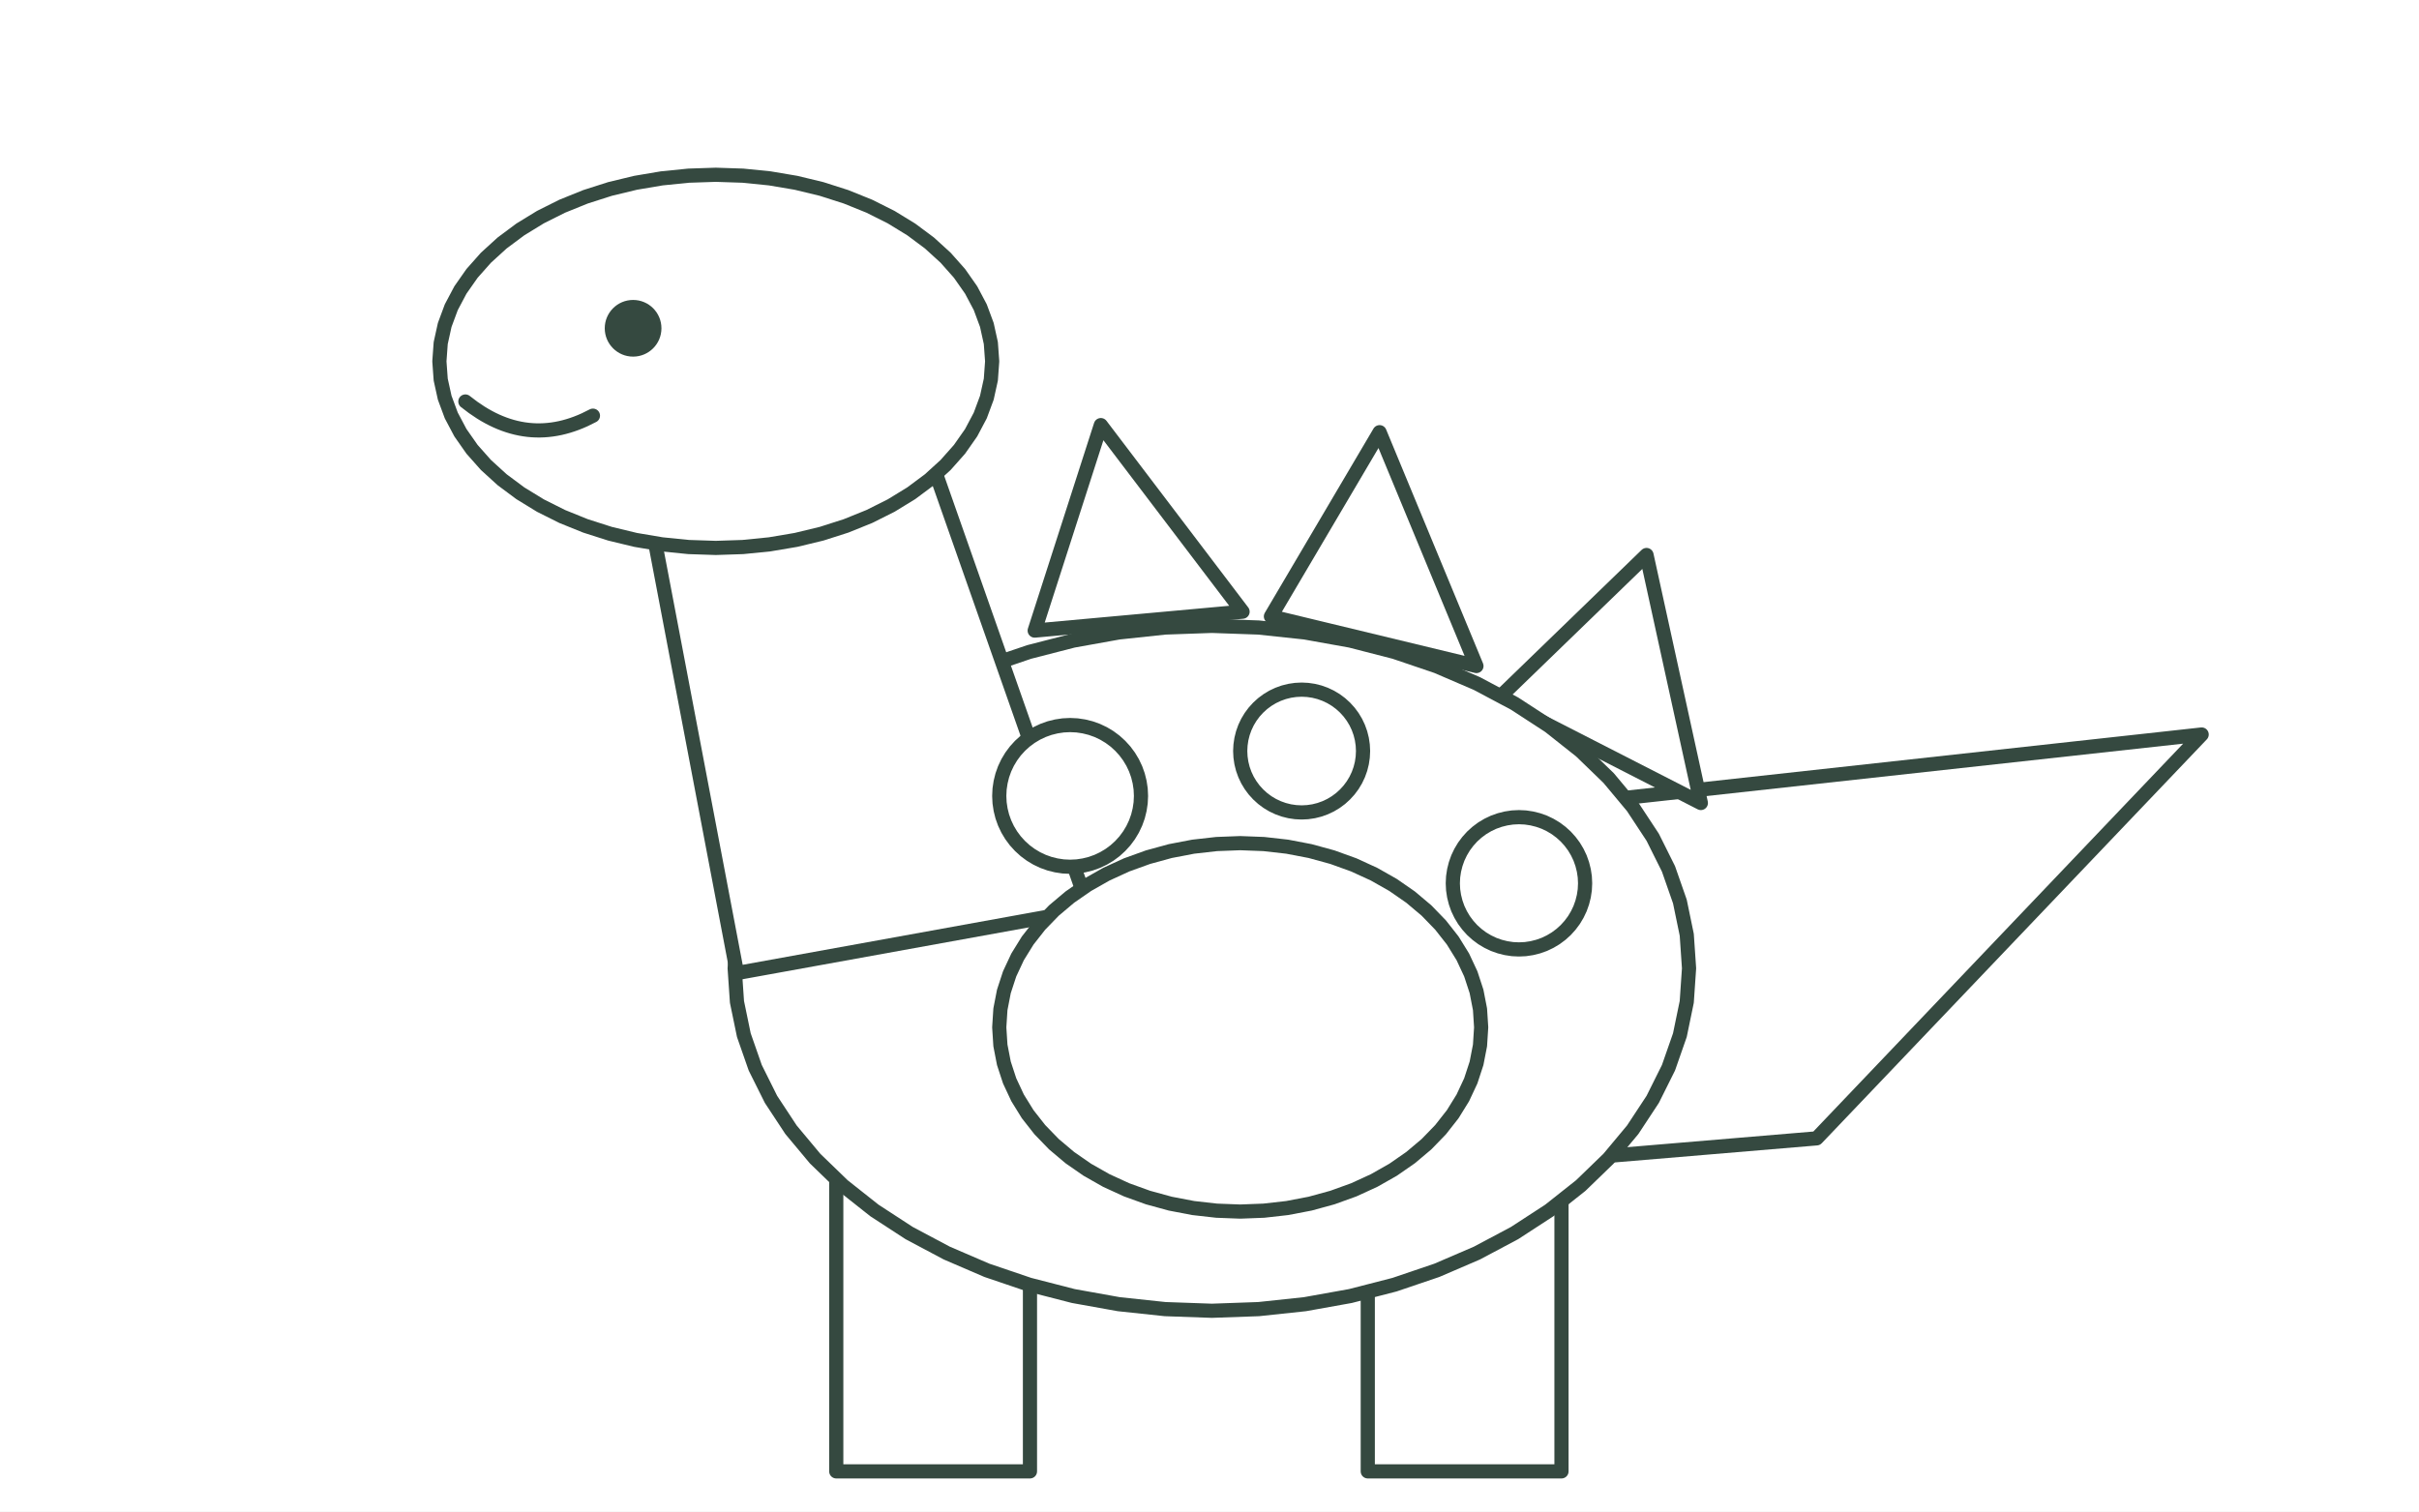
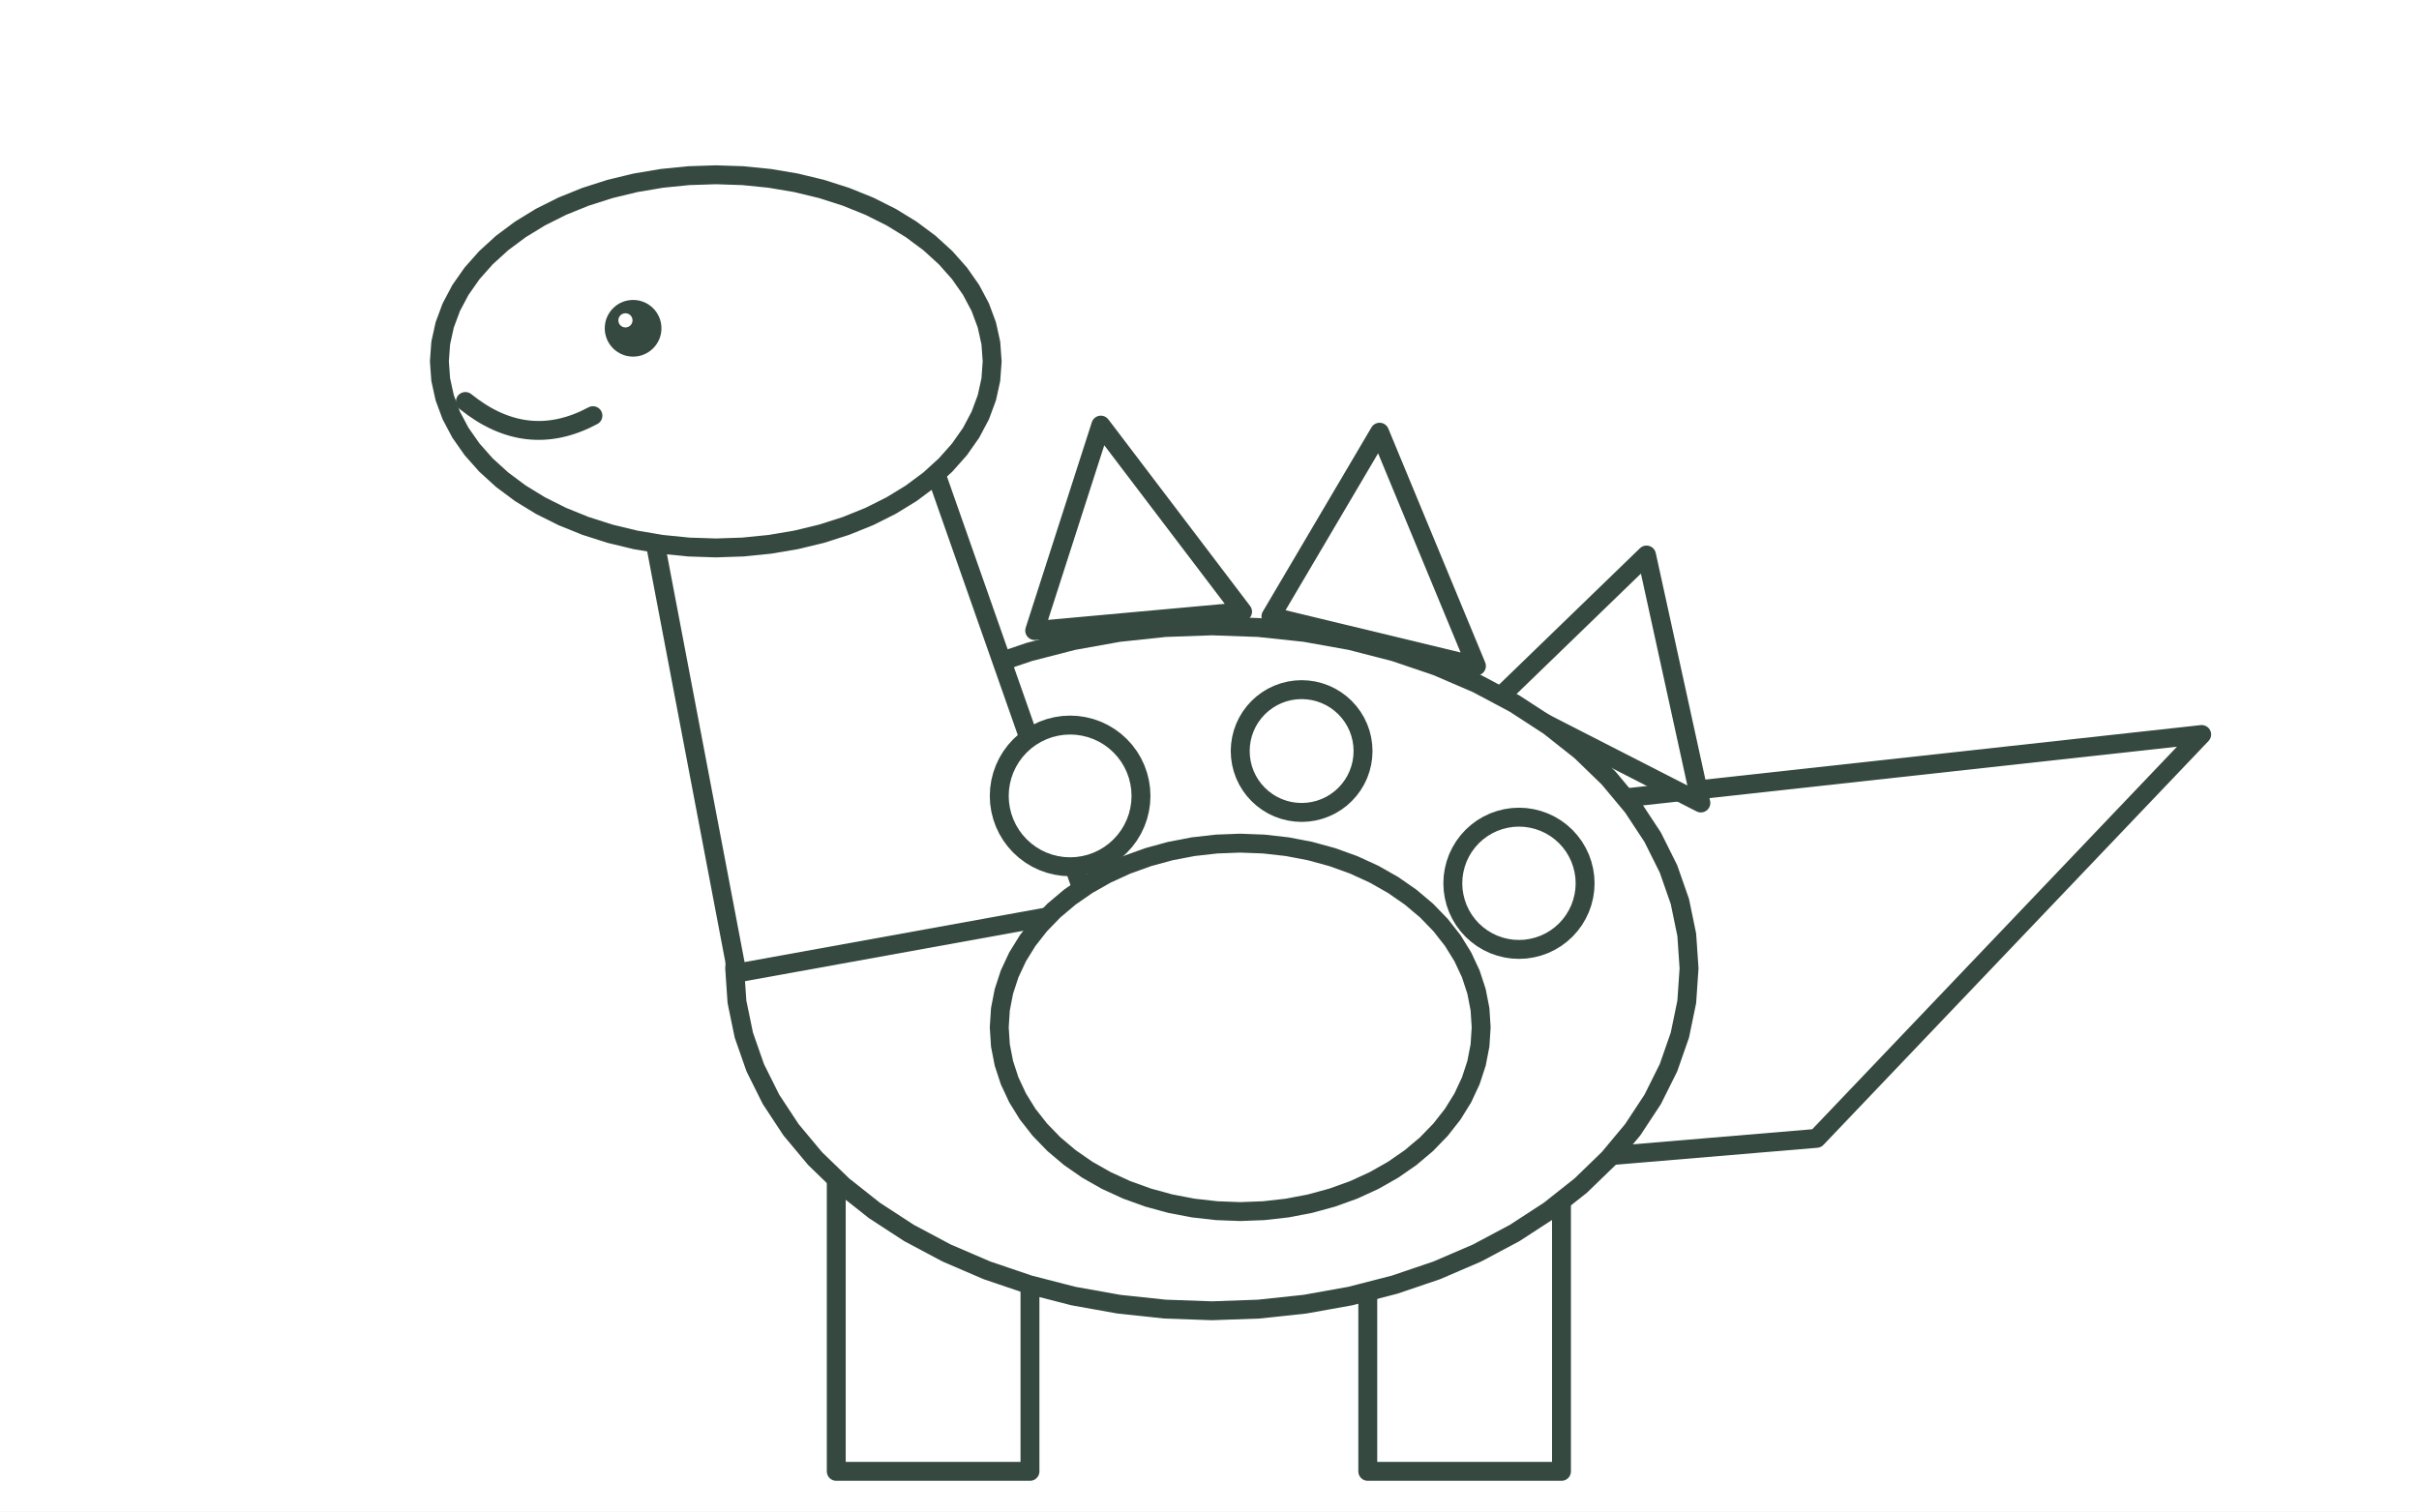
<svg xmlns="http://www.w3.org/2000/svg" width="1024" height="640" viewBox="0 0 1024 640">
  <rect width="1024" height="640" fill="white" />
-   <polygon points="650,342 932,311 769,482 650,492" fill="#ffffff" stroke="#354940" stroke-width="6" stroke-linejoin="round" />
-   <polygon points="579,447 661,447 661,623 579,623" fill="#ffffff" stroke="#354940" stroke-width="6" stroke-linejoin="round" />
-   <polygon points="354,447 436,447 436,623 354,623" fill="#ffffff" stroke="#354940" stroke-width="6" stroke-linejoin="round" />
-   <polygon points="438,267 466,180 526,259" fill="#ffffff" stroke="#354940" stroke-width="6" stroke-linejoin="round" />
-   <polygon points="538,261 584,183 625,282" fill="#ffffff" stroke="#354940" stroke-width="6" stroke-linejoin="round" />
-   <polygon points="634,296 697,235 720,340" fill="#ffffff" stroke="#354940" stroke-width="6" stroke-linejoin="round" />
-   <polygon points="715.0,410.0 714.03,424.21 711.12,438.29 706.3,452.09 699.62,465.49 691.15,478.35 680.96,490.56 669.15,501.99 655.84,512.53 641.15,522.09 625.23,530.56 608.22,537.88 590.3,543.96 571.64,548.76 552.41,552.21 532.8,554.3 513.0,555.0 493.2,554.3 473.59,552.21 454.36,548.76 435.7,543.96 417.78,537.88 400.77,530.56 384.85,522.09 370.16,512.53 356.85,501.99 345.04,490.56 334.85,478.35 326.38,465.49 319.7,452.09 314.88,438.29 311.97,424.21 311.0,410.0 311.97,395.79 314.88,381.71 319.7,367.91 326.38,354.51 334.85,341.65 345.04,329.44 356.85,318.01 370.16,307.47 384.85,297.91 400.77,289.44 417.78,282.12 435.7,276.04 454.36,271.24 473.59,267.79 493.2,265.7 513.0,265.0 532.8,265.7 552.41,267.79 571.64,271.24 590.3,276.04 608.22,282.12 625.23,289.44 641.15,297.91 655.84,307.47 669.15,318.01 680.96,329.44 691.15,341.65 699.62,354.51 706.3,367.91 711.12,381.71 714.03,395.79" fill="#ffffff" stroke="#354940" stroke-width="6" stroke-linejoin="round" />
-   <polygon points="312,412 269,186 383,163 461,385" fill="#ffffff" stroke="#354940" stroke-width="6" stroke-linejoin="round" />
-   <polygon points="420.0,153.0 419.44,160.74 417.75,168.41 414.96,175.93 411.09,183.23 406.18,190.24 400.28,196.89 393.44,203.12 385.73,208.86 377.22,214.07 368.0,218.69 358.15,222.67 347.77,225.99 336.96,228.6 325.83,230.48 314.47,231.62 303.0,232.0 291.53,231.62 280.17,230.48 269.04,228.6 258.23,225.99 247.85,222.67 238.0,218.69 228.78,214.07 220.27,208.86 212.56,203.12 205.72,196.89 199.82,190.24 194.91,183.23 191.04,175.93 188.25,168.41 186.56,160.74 186.0,153.0 186.56,145.26 188.25,137.59 191.04,130.07 194.91,122.77 199.82,115.76 205.72,109.11 212.56,102.88 220.27,97.14 228.78,91.93 238.0,87.31 247.85,83.33 258.23,80.01 269.04,77.4 280.17,75.52 291.53,74.38 303.0,74.0 314.47,74.38 325.83,75.52 336.96,77.4 347.77,80.01 358.15,83.33 368.0,87.31 377.22,91.93 385.73,97.14 393.44,102.88 400.28,109.11 406.18,115.76 411.09,122.77 414.96,130.07 417.75,137.59 419.44,145.26" fill="#ffffff" stroke="#354940" stroke-width="6" stroke-linejoin="round" />
-   <polygon points="627.0,435.0 626.51,442.65 625.04,450.22 622.61,457.64 619.24,464.85 614.96,471.77 609.81,478.33 603.85,484.48 597.12,490.15 589.71,495.29 581.67,499.85 573.08,503.79 564.03,507.06 554.61,509.64 544.9,511.5 535.0,512.62 525.0,513.0 515.0,512.62 505.1,511.5 495.39,509.64 485.97,507.06 476.92,503.79 468.33,499.85 460.29,495.29 452.88,490.15 446.15,484.48 440.19,478.33 435.04,471.77 430.76,464.85 427.39,457.64 424.96,450.22 423.49,442.65 423.0,435.0 423.49,427.35 424.96,419.78 427.39,412.36 430.76,405.15 435.04,398.23 440.19,391.67 446.15,385.52 452.88,379.85 460.29,374.71 468.33,370.15 476.92,366.21 485.97,362.94 495.39,360.36 505.1,358.5 515.0,357.38 525.0,357.0 535.0,357.38 544.9,358.5 554.61,360.36 564.03,362.94 573.08,366.21 581.67,370.15 589.71,374.71 597.12,379.85 603.85,385.52 609.81,391.67 614.96,398.23 619.24,405.15 622.61,412.36 625.04,419.78 626.51,427.35" fill="#ffffff" stroke="#354940" stroke-width="6" stroke-linejoin="round" />
-   <polygon points="483.0,337.0 482.86,339.94 482.42,342.85 481.71,345.71 480.72,348.48 479.46,351.14 477.94,353.67 476.19,356.03 474.21,358.21 472.03,360.19 469.67,361.94 467.14,363.46 464.48,364.72 461.71,365.71 458.85,366.42 455.94,366.86 453.0,367.0 450.06,366.86 447.15,366.42 444.29,365.71 441.52,364.72 438.86,363.46 436.33,361.94 433.97,360.19 431.79,358.21 429.81,356.03 428.06,353.67 426.54,351.14 425.28,348.48 424.29,345.71 423.58,342.85 423.14,339.94 423.0,337.0 423.14,334.06 423.58,331.15 424.29,328.29 425.28,325.52 426.54,322.86 428.06,320.33 429.81,317.97 431.79,315.79 433.97,313.81 436.33,312.06 438.86,310.54 441.52,309.28 444.29,308.29 447.15,307.58 450.06,307.14 453.0,307.0 455.94,307.14 458.85,307.58 461.71,308.29 464.48,309.28 467.14,310.54 469.67,312.06 472.03,313.81 474.21,315.79 476.19,317.97 477.94,320.33 479.46,322.86 480.72,325.52 481.71,328.29 482.42,331.15 482.86,334.06" fill="#ffffff" stroke="#354940" stroke-width="6" stroke-linejoin="round" />
-   <polygon points="577.0,318.0 576.87,320.55 576.5,323.07 575.88,325.55 575.02,327.95 573.93,330.26 572.62,332.44 571.1,334.49 569.38,336.38 567.49,338.1 565.44,339.62 563.26,340.93 560.95,342.02 558.55,342.88 556.07,343.5 553.55,343.87 551.0,344.0 548.45,343.87 545.93,343.5 543.45,342.88 541.05,342.02 538.74,340.93 536.56,339.62 534.51,338.1 532.62,336.38 530.9,334.49 529.38,332.44 528.07,330.26 526.98,327.95 526.12,325.55 525.5,323.07 525.13,320.55 525.0,318.0 525.13,315.45 525.5,312.93 526.12,310.45 526.98,308.05 528.07,305.74 529.38,303.56 530.9,301.51 532.62,299.62 534.51,297.9 536.56,296.38 538.74,295.07 541.05,293.98 543.45,293.12 545.93,292.5 548.45,292.13 551.0,292.0 553.55,292.13 556.07,292.5 558.55,293.12 560.95,293.98 563.26,295.07 565.44,296.38 567.49,297.9 569.38,299.62 571.1,301.51 572.62,303.56 573.93,305.74 575.02,308.05 575.88,310.45 576.5,312.93 576.87,315.45" fill="#ffffff" stroke="#354940" stroke-width="6" stroke-linejoin="round" />
-   <polygon points="671.0,374.0 670.87,376.74 670.46,379.46 669.79,382.13 668.87,384.72 667.69,387.2 666.28,389.56 664.64,391.76 662.8,393.8 660.76,395.64 658.56,397.28 656.2,398.69 653.72,399.87 651.13,400.79 648.46,401.46 645.74,401.87 643.0,402.0 640.26,401.87 637.54,401.46 634.87,400.79 632.28,399.87 629.8,398.69 627.44,397.28 625.24,395.64 623.2,393.8 621.36,391.76 619.72,389.56 618.31,387.2 617.13,384.72 616.21,382.13 615.54,379.46 615.13,376.74 615.0,374.0 615.13,371.26 615.54,368.54 616.21,365.87 617.13,363.28 618.31,360.8 619.72,358.44 621.36,356.24 623.2,354.2 625.24,352.36 627.44,350.72 629.8,349.31 632.28,348.13 634.87,347.21 637.54,346.54 640.26,346.13 643.0,346.0 645.74,346.13 648.46,346.54 651.13,347.21 653.72,348.13 656.2,349.31 658.56,350.72 660.76,352.36 662.8,354.2 664.64,356.24 666.28,358.44 667.69,360.8 668.87,363.28 669.79,365.87 670.46,368.54 670.87,371.26" fill="#ffffff" stroke="#354940" stroke-width="6" stroke-linejoin="round" />
+   <polygon points="650,342 932,311 769,482 650,492" fill="#ffffff" stroke="#354940" stroke-width="8" stroke-linejoin="round" />
+   <polygon points="579,447 661,447 661,623 579,623" fill="#ffffff" stroke="#354940" stroke-width="8" stroke-linejoin="round" />
+   <polygon points="354,447 436,447 436,623 354,623" fill="#ffffff" stroke="#354940" stroke-width="8" stroke-linejoin="round" />
+   <polygon points="438,267 466,180 526,259" fill="#ffffff" stroke="#354940" stroke-width="8" stroke-linejoin="round" />
+   <polygon points="538,261 584,183 625,282" fill="#ffffff" stroke="#354940" stroke-width="8" stroke-linejoin="round" />
+   <polygon points="634,296 697,235 720,340" fill="#ffffff" stroke="#354940" stroke-width="8" stroke-linejoin="round" />
+   <polygon points="715.0,410.0 714.03,424.21 711.12,438.29 706.3,452.09 699.62,465.49 691.15,478.35 680.96,490.56 669.15,501.99 655.84,512.53 641.15,522.09 625.23,530.56 608.22,537.88 590.3,543.96 571.64,548.76 552.41,552.21 532.8,554.3 513.0,555.0 493.2,554.3 473.59,552.21 454.36,548.76 435.7,543.96 417.78,537.88 400.77,530.56 384.85,522.09 370.16,512.53 356.85,501.99 345.04,490.56 334.85,478.35 326.38,465.49 319.7,452.09 314.88,438.29 311.97,424.21 311.0,410.0 311.97,395.79 314.88,381.71 319.7,367.91 326.38,354.51 334.85,341.65 345.04,329.44 356.85,318.01 370.16,307.47 384.85,297.91 400.77,289.44 417.78,282.12 435.7,276.04 454.36,271.24 473.59,267.79 493.2,265.7 513.0,265.0 532.8,265.7 552.41,267.79 571.64,271.24 590.3,276.04 608.22,282.12 625.23,289.44 641.15,297.91 655.84,307.47 669.15,318.01 680.96,329.44 691.15,341.65 699.62,354.51 706.3,367.91 711.12,381.71 714.03,395.79" fill="#ffffff" stroke="#354940" stroke-width="8" stroke-linejoin="round" />
+   <polygon points="312,412 269,186 383,163 461,385" fill="#ffffff" stroke="#354940" stroke-width="8" stroke-linejoin="round" />
+   <polygon points="420.0,153.0 419.44,160.74 417.75,168.41 414.96,175.93 411.09,183.23 406.18,190.24 400.28,196.89 393.44,203.12 385.73,208.86 377.22,214.07 368.0,218.69 358.15,222.67 347.77,225.99 336.96,228.6 325.83,230.48 314.47,231.62 303.0,232.0 291.53,231.62 280.17,230.48 269.04,228.6 258.23,225.99 247.85,222.67 238.0,218.69 228.78,214.07 220.27,208.86 212.56,203.12 205.72,196.89 199.82,190.24 194.91,183.23 191.04,175.93 188.25,168.41 186.56,160.74 186.0,153.0 186.56,145.26 188.25,137.59 191.04,130.07 194.91,122.77 199.82,115.76 205.72,109.11 212.56,102.88 220.27,97.14 228.78,91.93 238.0,87.31 247.85,83.33 258.23,80.01 269.04,77.4 280.17,75.52 291.53,74.38 303.0,74.0 314.47,74.38 325.83,75.52 336.96,77.4 347.77,80.01 358.15,83.33 368.0,87.31 377.22,91.93 385.73,97.14 393.44,102.88 400.28,109.11 406.18,115.76 411.09,122.77 414.96,130.07 417.75,137.59 419.44,145.26" fill="#ffffff" stroke="#354940" stroke-width="8" stroke-linejoin="round" />
+   <polygon points="627.0,435.0 626.51,442.65 625.04,450.22 622.61,457.64 619.24,464.85 614.96,471.77 609.81,478.33 603.85,484.48 597.12,490.15 589.71,495.29 581.67,499.85 573.08,503.79 564.03,507.06 554.61,509.64 544.9,511.5 535.0,512.62 525.0,513.0 515.0,512.62 505.1,511.5 495.39,509.64 485.97,507.06 476.92,503.79 468.33,499.85 460.29,495.29 452.88,490.15 446.15,484.48 440.19,478.33 435.04,471.77 430.76,464.85 427.39,457.64 424.96,450.22 423.49,442.65 423.0,435.0 423.49,427.35 424.96,419.78 427.39,412.36 430.76,405.15 435.04,398.23 440.19,391.67 446.15,385.52 452.88,379.85 460.29,374.71 468.33,370.15 476.92,366.21 485.97,362.94 495.39,360.36 505.1,358.5 515.0,357.38 525.0,357.0 535.0,357.38 544.9,358.5 554.61,360.36 564.03,362.94 573.08,366.21 581.67,370.15 589.71,374.71 597.12,379.85 603.85,385.52 609.81,391.67 614.96,398.23 619.24,405.15 622.61,412.36 625.04,419.78 626.51,427.35" fill="#ffffff" stroke="#354940" stroke-width="8" stroke-linejoin="round" />
+   <polygon points="483.0,337.0 482.86,339.94 482.42,342.85 481.71,345.71 480.72,348.48 479.46,351.14 477.94,353.67 476.19,356.03 474.21,358.21 472.03,360.19 469.67,361.94 467.14,363.46 464.48,364.72 461.71,365.71 458.85,366.42 455.94,366.86 453.0,367.0 450.06,366.86 447.15,366.42 444.29,365.71 441.52,364.72 438.86,363.46 436.33,361.94 433.97,360.19 431.79,358.21 429.81,356.03 428.06,353.67 426.54,351.14 425.28,348.48 424.29,345.71 423.58,342.85 423.14,339.94 423.0,337.0 423.14,334.06 423.58,331.15 424.29,328.29 425.28,325.52 426.54,322.86 428.06,320.33 429.81,317.97 431.79,315.79 433.97,313.81 436.33,312.06 438.86,310.54 441.52,309.28 444.29,308.29 447.15,307.58 450.06,307.14 453.0,307.0 455.94,307.14 458.85,307.58 461.71,308.29 464.48,309.28 467.14,310.54 469.67,312.06 472.03,313.81 474.21,315.79 476.19,317.97 477.94,320.33 479.46,322.86 480.72,325.52 481.71,328.29 482.42,331.15 482.86,334.06" fill="#ffffff" stroke="#354940" stroke-width="8" stroke-linejoin="round" />
+   <polygon points="577.0,318.0 576.87,320.55 576.5,323.07 575.88,325.55 575.02,327.95 573.93,330.26 572.62,332.44 571.1,334.49 569.38,336.38 567.49,338.1 565.44,339.62 563.26,340.93 560.95,342.02 558.55,342.88 556.07,343.5 553.55,343.87 551.0,344.0 548.45,343.87 545.93,343.5 543.45,342.88 541.05,342.02 538.74,340.93 536.56,339.62 534.51,338.1 532.62,336.38 530.9,334.49 529.38,332.44 528.07,330.26 526.98,327.95 526.12,325.55 525.5,323.07 525.13,320.55 525.0,318.0 525.13,315.45 525.5,312.93 526.12,310.45 526.98,308.05 528.07,305.74 529.38,303.56 530.9,301.51 532.62,299.62 534.51,297.9 536.56,296.38 538.74,295.07 541.05,293.98 543.45,293.12 545.93,292.5 548.45,292.13 551.0,292.0 553.55,292.13 556.07,292.5 558.55,293.12 560.95,293.98 563.26,295.07 565.44,296.38 567.49,297.9 569.38,299.62 571.1,301.51 572.62,303.56 573.93,305.74 575.02,308.05 575.88,310.45 576.5,312.93 576.87,315.45" fill="#ffffff" stroke="#354940" stroke-width="8" stroke-linejoin="round" />
+   <polygon points="671.0,374.0 670.87,376.74 670.46,379.46 669.79,382.13 668.87,384.72 667.69,387.2 666.28,389.56 664.64,391.76 662.8,393.8 660.76,395.64 658.56,397.28 656.2,398.69 653.72,399.87 651.13,400.79 648.46,401.46 645.74,401.87 643.0,402.0 640.26,401.87 637.54,401.46 634.87,400.79 632.28,399.87 629.8,398.69 627.44,397.28 625.24,395.64 623.2,393.8 621.36,391.76 619.72,389.56 618.31,387.2 617.13,384.72 616.21,382.13 615.54,379.46 615.13,376.74 615.0,374.0 615.13,371.26 615.54,368.54 616.21,365.87 617.13,363.28 618.31,360.8 619.72,358.44 621.36,356.24 623.2,354.2 625.24,352.36 627.44,350.72 629.8,349.31 632.28,348.13 634.87,347.21 637.54,346.54 640.26,346.13 643.0,346.0 645.74,346.13 648.46,346.54 651.13,347.21 653.72,348.13 656.2,349.31 658.56,350.72 660.76,352.36 662.8,354.2 664.64,356.24 666.28,358.44 667.69,360.8 668.87,363.28 669.79,365.87 670.46,368.54 670.87,371.26" fill="#ffffff" stroke="#354940" stroke-width="8" stroke-linejoin="round" />
  <circle cx="268" cy="139" r="12" fill="#354940" />
-   <path d="M197 170Q223 191 251 176" fill="none" stroke="#354940" stroke-width="6" stroke-linecap="round" />
+   <circle cx="264.76" cy="135.64" r="3.0" fill="#ffffff" />
+   <path d="M197 170Q223 191 251 176" fill="none" stroke="#354940" stroke-width="8" stroke-linecap="round" />
</svg>
